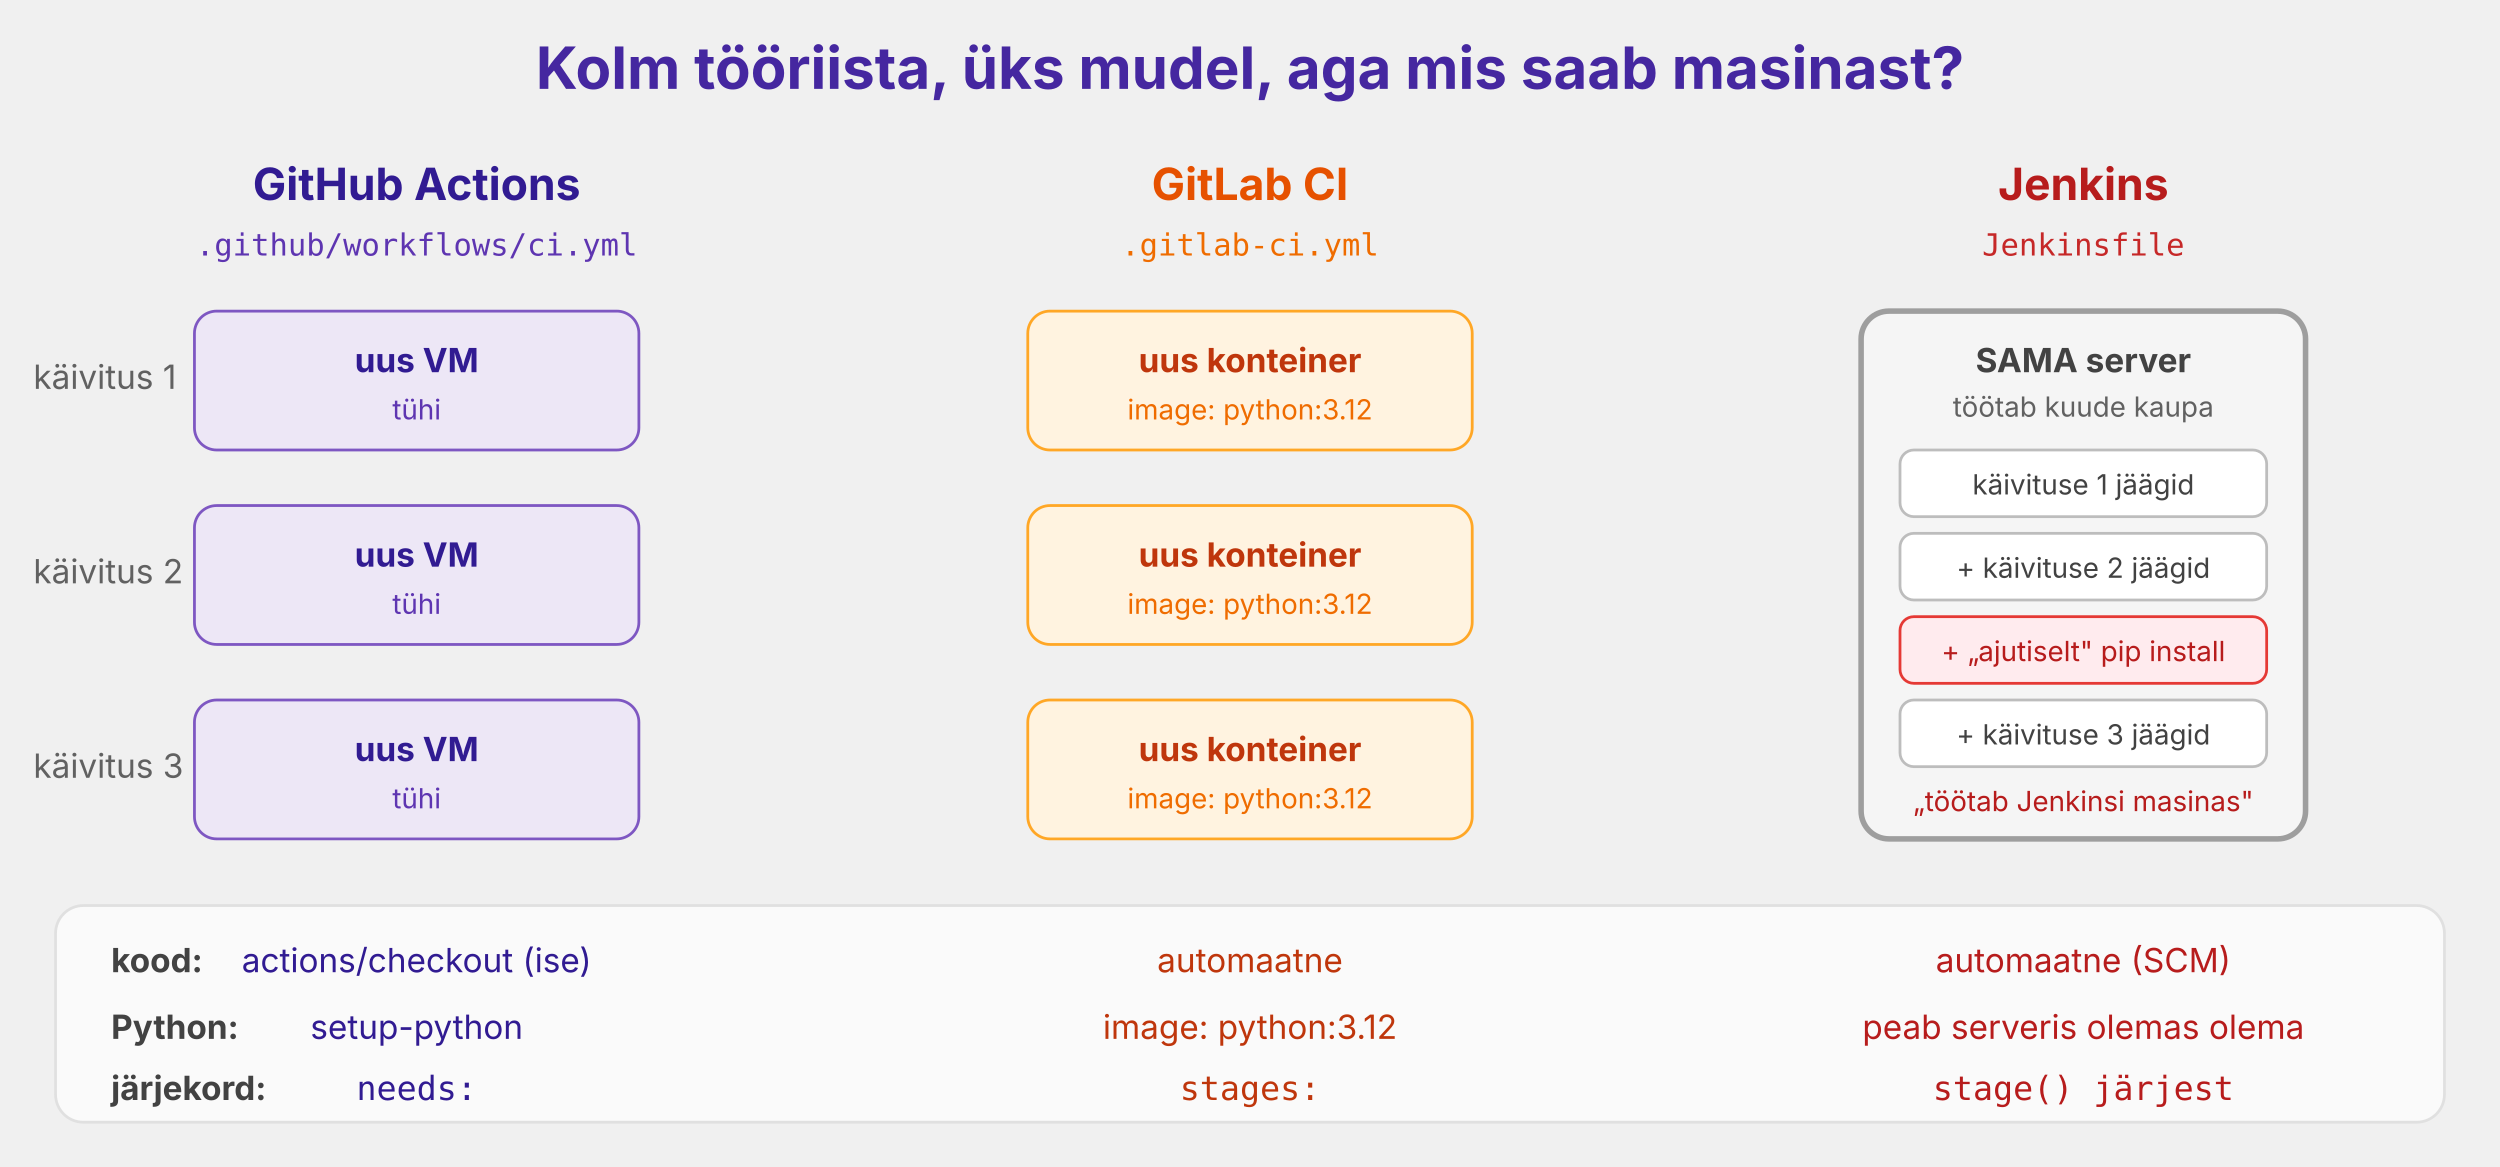
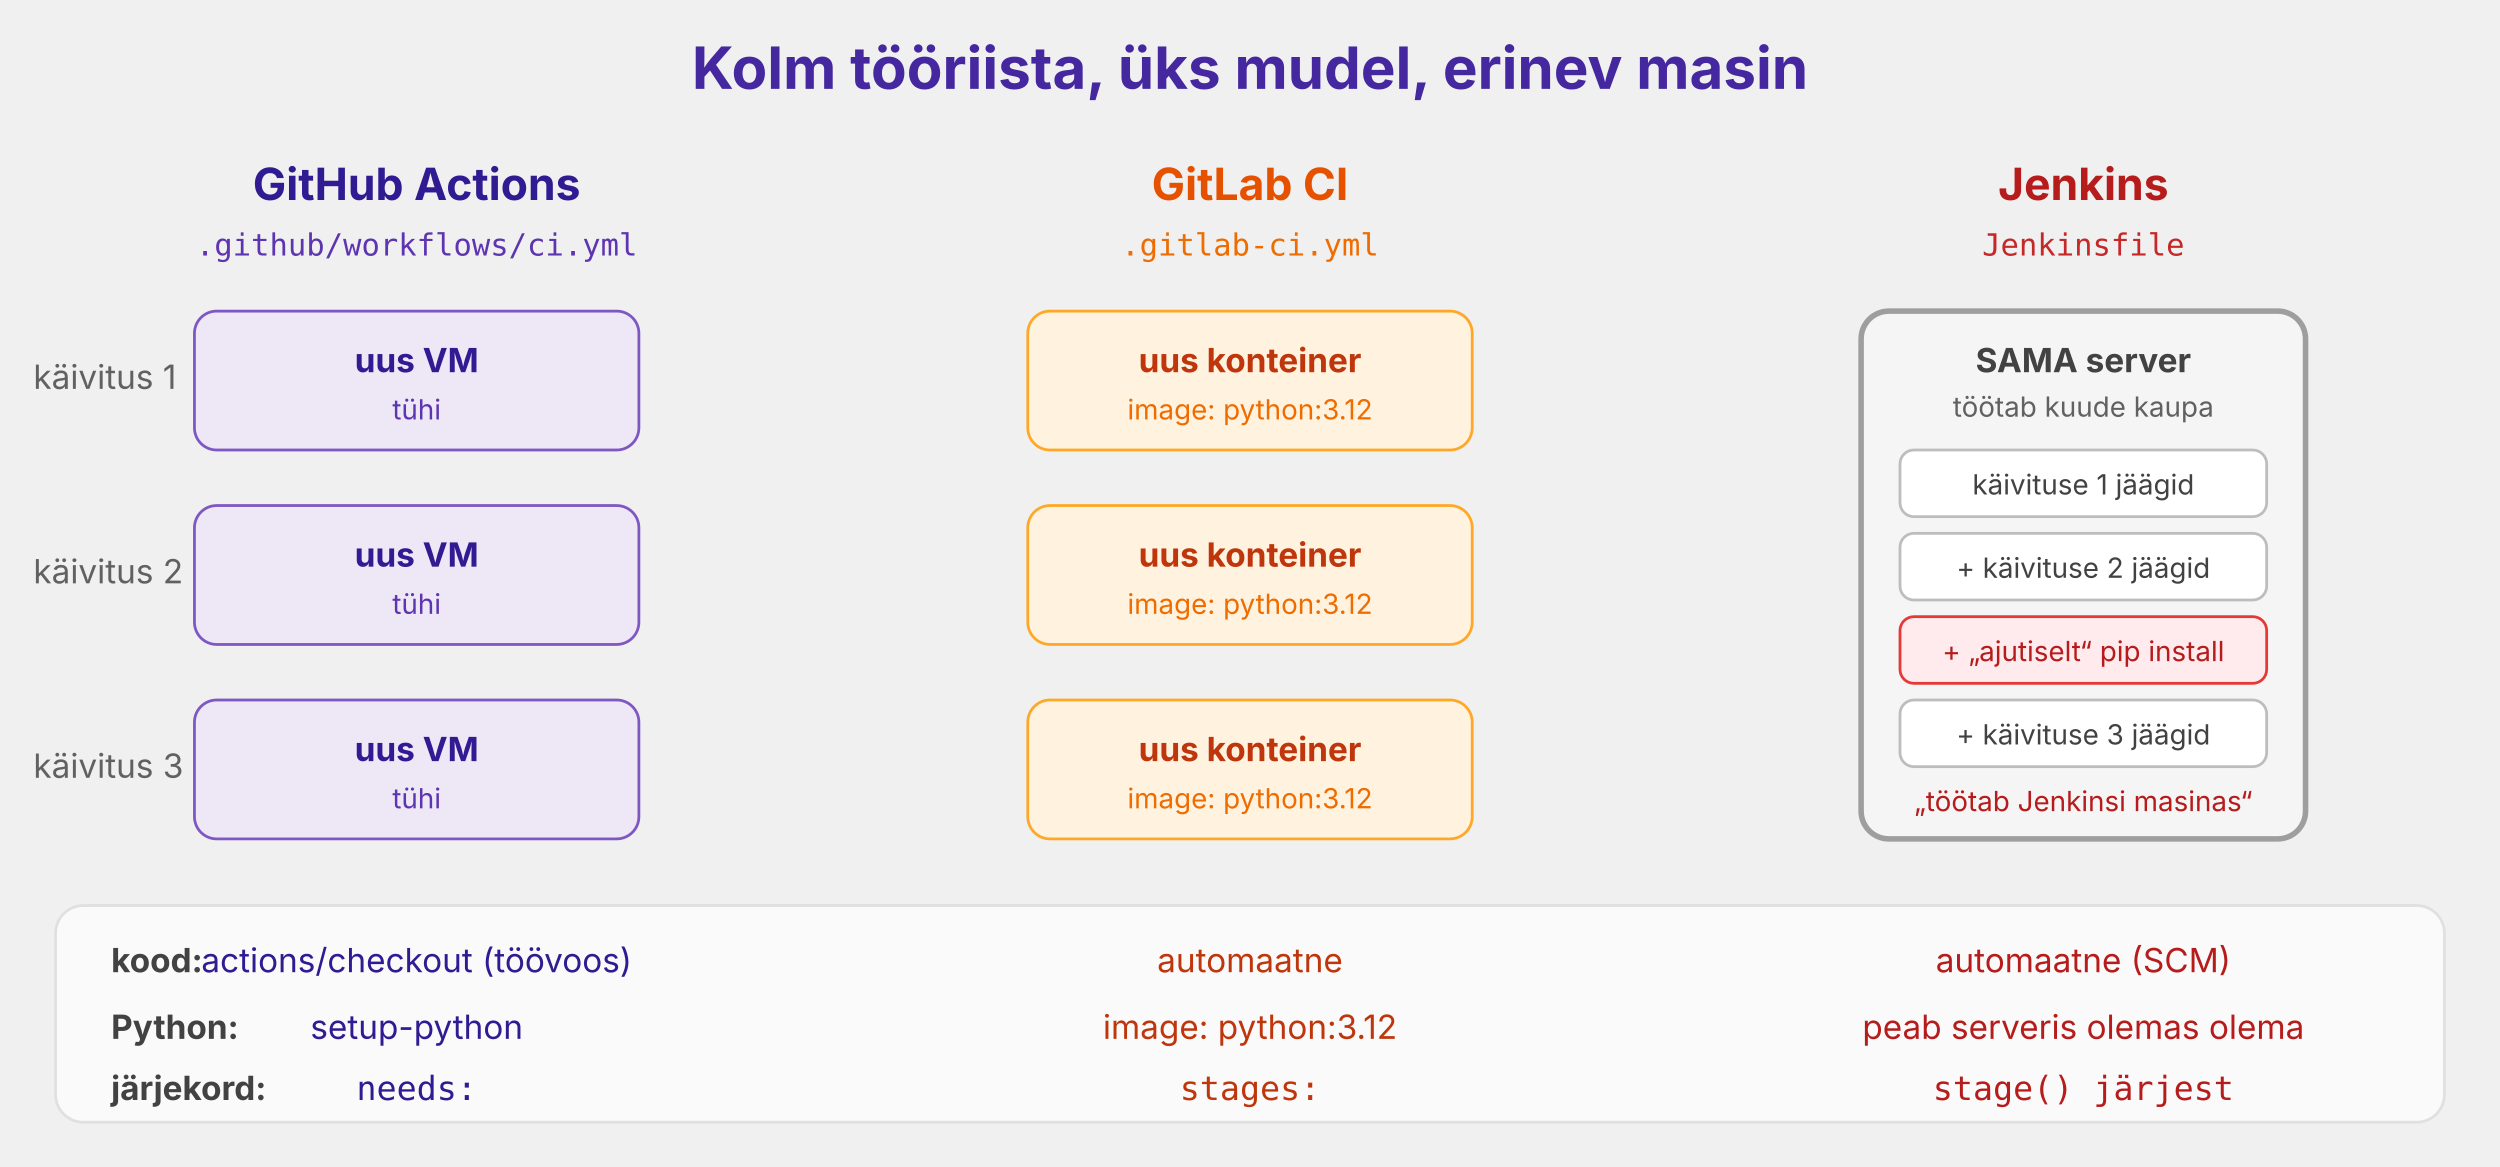
<svg xmlns="http://www.w3.org/2000/svg" viewBox="0 0 900 420" font-family="Inter, -apple-system, sans-serif">
-   <text x="450" y="32" text-anchor="middle" font-size="21" font-weight="700" fill="#4527a0">Kolm tööriista, üks mudel, aga mis saab masinast?</text>
+   <text x="450" y="32" text-anchor="middle" font-size="21" font-weight="700" fill="#4527a0">Kolm tööriista, üks mudel, erinev masin</text>
  <g font-size="16" font-weight="700" text-anchor="middle">
    <text x="150" y="72" fill="#311b92">GitHub Actions</text>
    <text x="450" y="72" fill="#e65100">GitLab CI</text>
    <text x="750" y="72" fill="#b71c1c">Jenkins</text>
  </g>
  <g font-size="11" text-anchor="middle" font-family="ui-monospace, Menlo, monospace">
    <text x="150" y="92" fill="#5e35b1">.github/workflows/ci.yml</text>
    <text x="450" y="92" fill="#ef6c00">.gitlab-ci.yml</text>
    <text x="750" y="92" fill="#c62828">Jenkinsfile</text>
  </g>
  <g font-size="12" fill="#616161">
    <text x="12" y="140">käivitus 1</text>
    <text x="12" y="210">käivitus 2</text>
    <text x="12" y="280">käivitus 3</text>
  </g>
  <g font-size="12" text-anchor="middle">
    <rect x="70" y="112" width="160" height="50" rx="8" fill="#ede7f6" stroke="#7e57c2" />
    <text x="150" y="134" fill="#311b92" font-weight="700">uus VM</text>
    <text x="150" y="151" font-size="10" fill="#5e35b1">tühi</text>
    <rect x="70" y="182" width="160" height="50" rx="8" fill="#ede7f6" stroke="#7e57c2" />
    <text x="150" y="204" fill="#311b92" font-weight="700">uus VM</text>
    <text x="150" y="221" font-size="10" fill="#5e35b1">tühi</text>
    <rect x="70" y="252" width="160" height="50" rx="8" fill="#ede7f6" stroke="#7e57c2" />
    <text x="150" y="274" fill="#311b92" font-weight="700">uus VM</text>
    <text x="150" y="291" font-size="10" fill="#5e35b1">tühi</text>
    <rect x="370" y="112" width="160" height="50" rx="8" fill="#fff3e0" stroke="#ffa726" />
    <text x="450" y="134" fill="#bf360c" font-weight="700">uus konteiner</text>
    <text x="450" y="151" font-size="10" fill="#ef6c00">image: python:3.12</text>
    <rect x="370" y="182" width="160" height="50" rx="8" fill="#fff3e0" stroke="#ffa726" />
    <text x="450" y="204" fill="#bf360c" font-weight="700">uus konteiner</text>
    <text x="450" y="221" font-size="10" fill="#ef6c00">image: python:3.12</text>
    <rect x="370" y="252" width="160" height="50" rx="8" fill="#fff3e0" stroke="#ffa726" />
    <text x="450" y="274" fill="#bf360c" font-weight="700">uus konteiner</text>
    <text x="450" y="291" font-size="10" fill="#ef6c00">image: python:3.12</text>
    <rect x="670" y="112" width="160" height="190" rx="10" fill="#f5f5f5" stroke="#9e9e9e" stroke-width="2" />
    <text x="750" y="134" fill="#424242" font-weight="700">SAMA server</text>
    <text x="750" y="150" font-size="10" fill="#616161">töötab kuude kaupa</text>
    <rect x="684" y="162" width="132" height="24" rx="5" fill="#fff" stroke="#bdbdbd" />
    <text x="750" y="178" font-size="10" fill="#424242">käivituse 1 jäägid</text>
    <rect x="684" y="192" width="132" height="24" rx="5" fill="#fff" stroke="#bdbdbd" />
    <text x="750" y="208" font-size="10" fill="#424242">+ käivituse 2 jäägid</text>
    <rect x="684" y="222" width="132" height="24" rx="5" fill="#ffebee" stroke="#e53935" />
-     <text x="750" y="238" font-size="10" fill="#b71c1c">+ „ajutiselt" pip install</text>
+     <text x="750" y="238" font-size="10" fill="#b71c1c">+ „ajutiselt“ pip install</text>
    <rect x="684" y="252" width="132" height="24" rx="5" fill="#fff" stroke="#bdbdbd" />
    <text x="750" y="268" font-size="10" fill="#424242">+ käivituse 3 jäägid</text>
-     <text x="750" y="292" font-size="10" fill="#b71c1c">„töötab Jenkinsi masinas"</text>
+     <text x="750" y="292" font-size="10" fill="#b71c1c">„töötab Jenkinsi masinas“</text>
  </g>
  <g font-size="12">
    <rect x="20" y="326" width="860" height="78" rx="10" fill="#fafafa" stroke="#e0e0e0" />
    <text x="40" y="350" font-weight="700" fill="#424242">kood:</text>
-     <text x="150" y="350" text-anchor="middle" fill="#311b92">actions/checkout (ise)</text>
+     <text x="150" y="350" text-anchor="middle" fill="#311b92">actions/checkout (töövoos)</text>
    <text x="450" y="350" text-anchor="middle" fill="#bf360c">automaatne</text>
    <text x="750" y="350" text-anchor="middle" fill="#b71c1c">automaatne (SCM)</text>
    <text x="40" y="374" font-weight="700" fill="#424242">Python:</text>
    <text x="150" y="374" text-anchor="middle" fill="#311b92">setup-python</text>
    <text x="450" y="374" text-anchor="middle" fill="#bf360c">image: python:3.12</text>
    <text x="750" y="374" text-anchor="middle" fill="#b71c1c">peab serveris olemas olema</text>
    <text x="40" y="396" font-weight="700" fill="#424242">järjekord:</text>
    <text x="150" y="396" text-anchor="middle" fill="#311b92" font-family="ui-monospace, Menlo, monospace">needs:</text>
    <text x="450" y="396" text-anchor="middle" fill="#bf360c" font-family="ui-monospace, Menlo, monospace">stages:</text>
    <text x="750" y="396" text-anchor="middle" fill="#b71c1c" font-family="ui-monospace, Menlo, monospace">stage() järjest</text>
  </g>
</svg>
